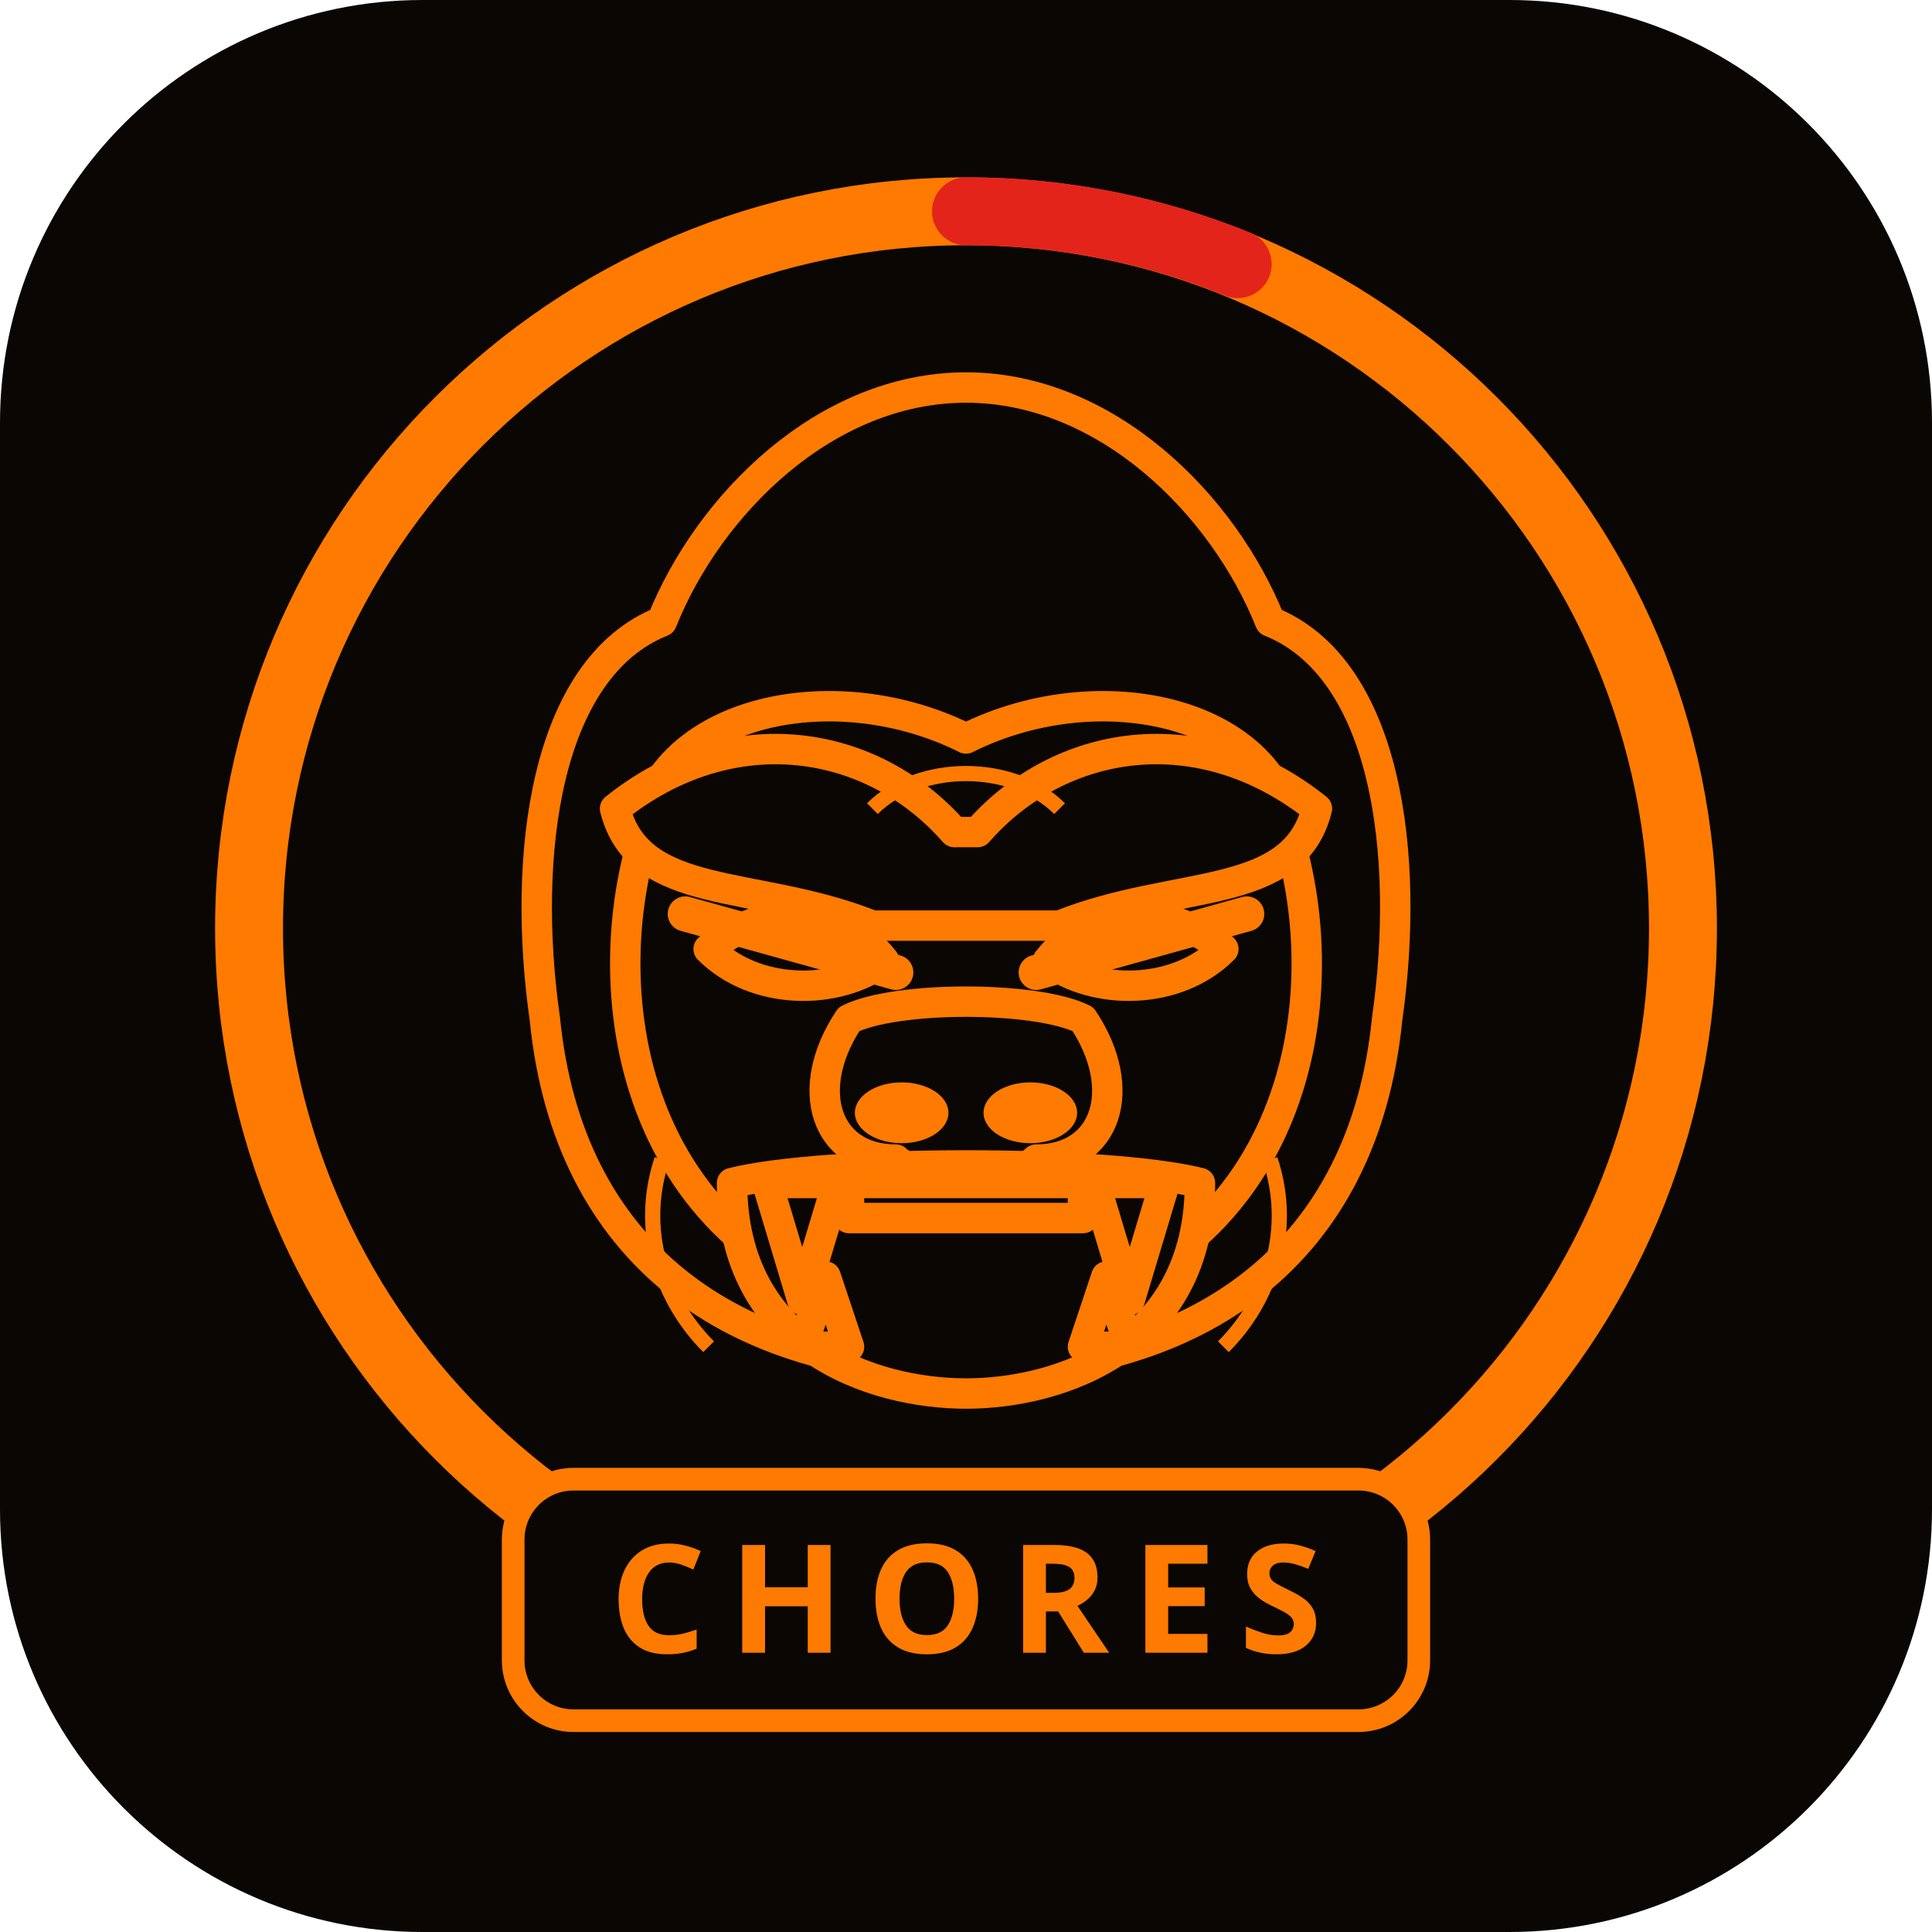
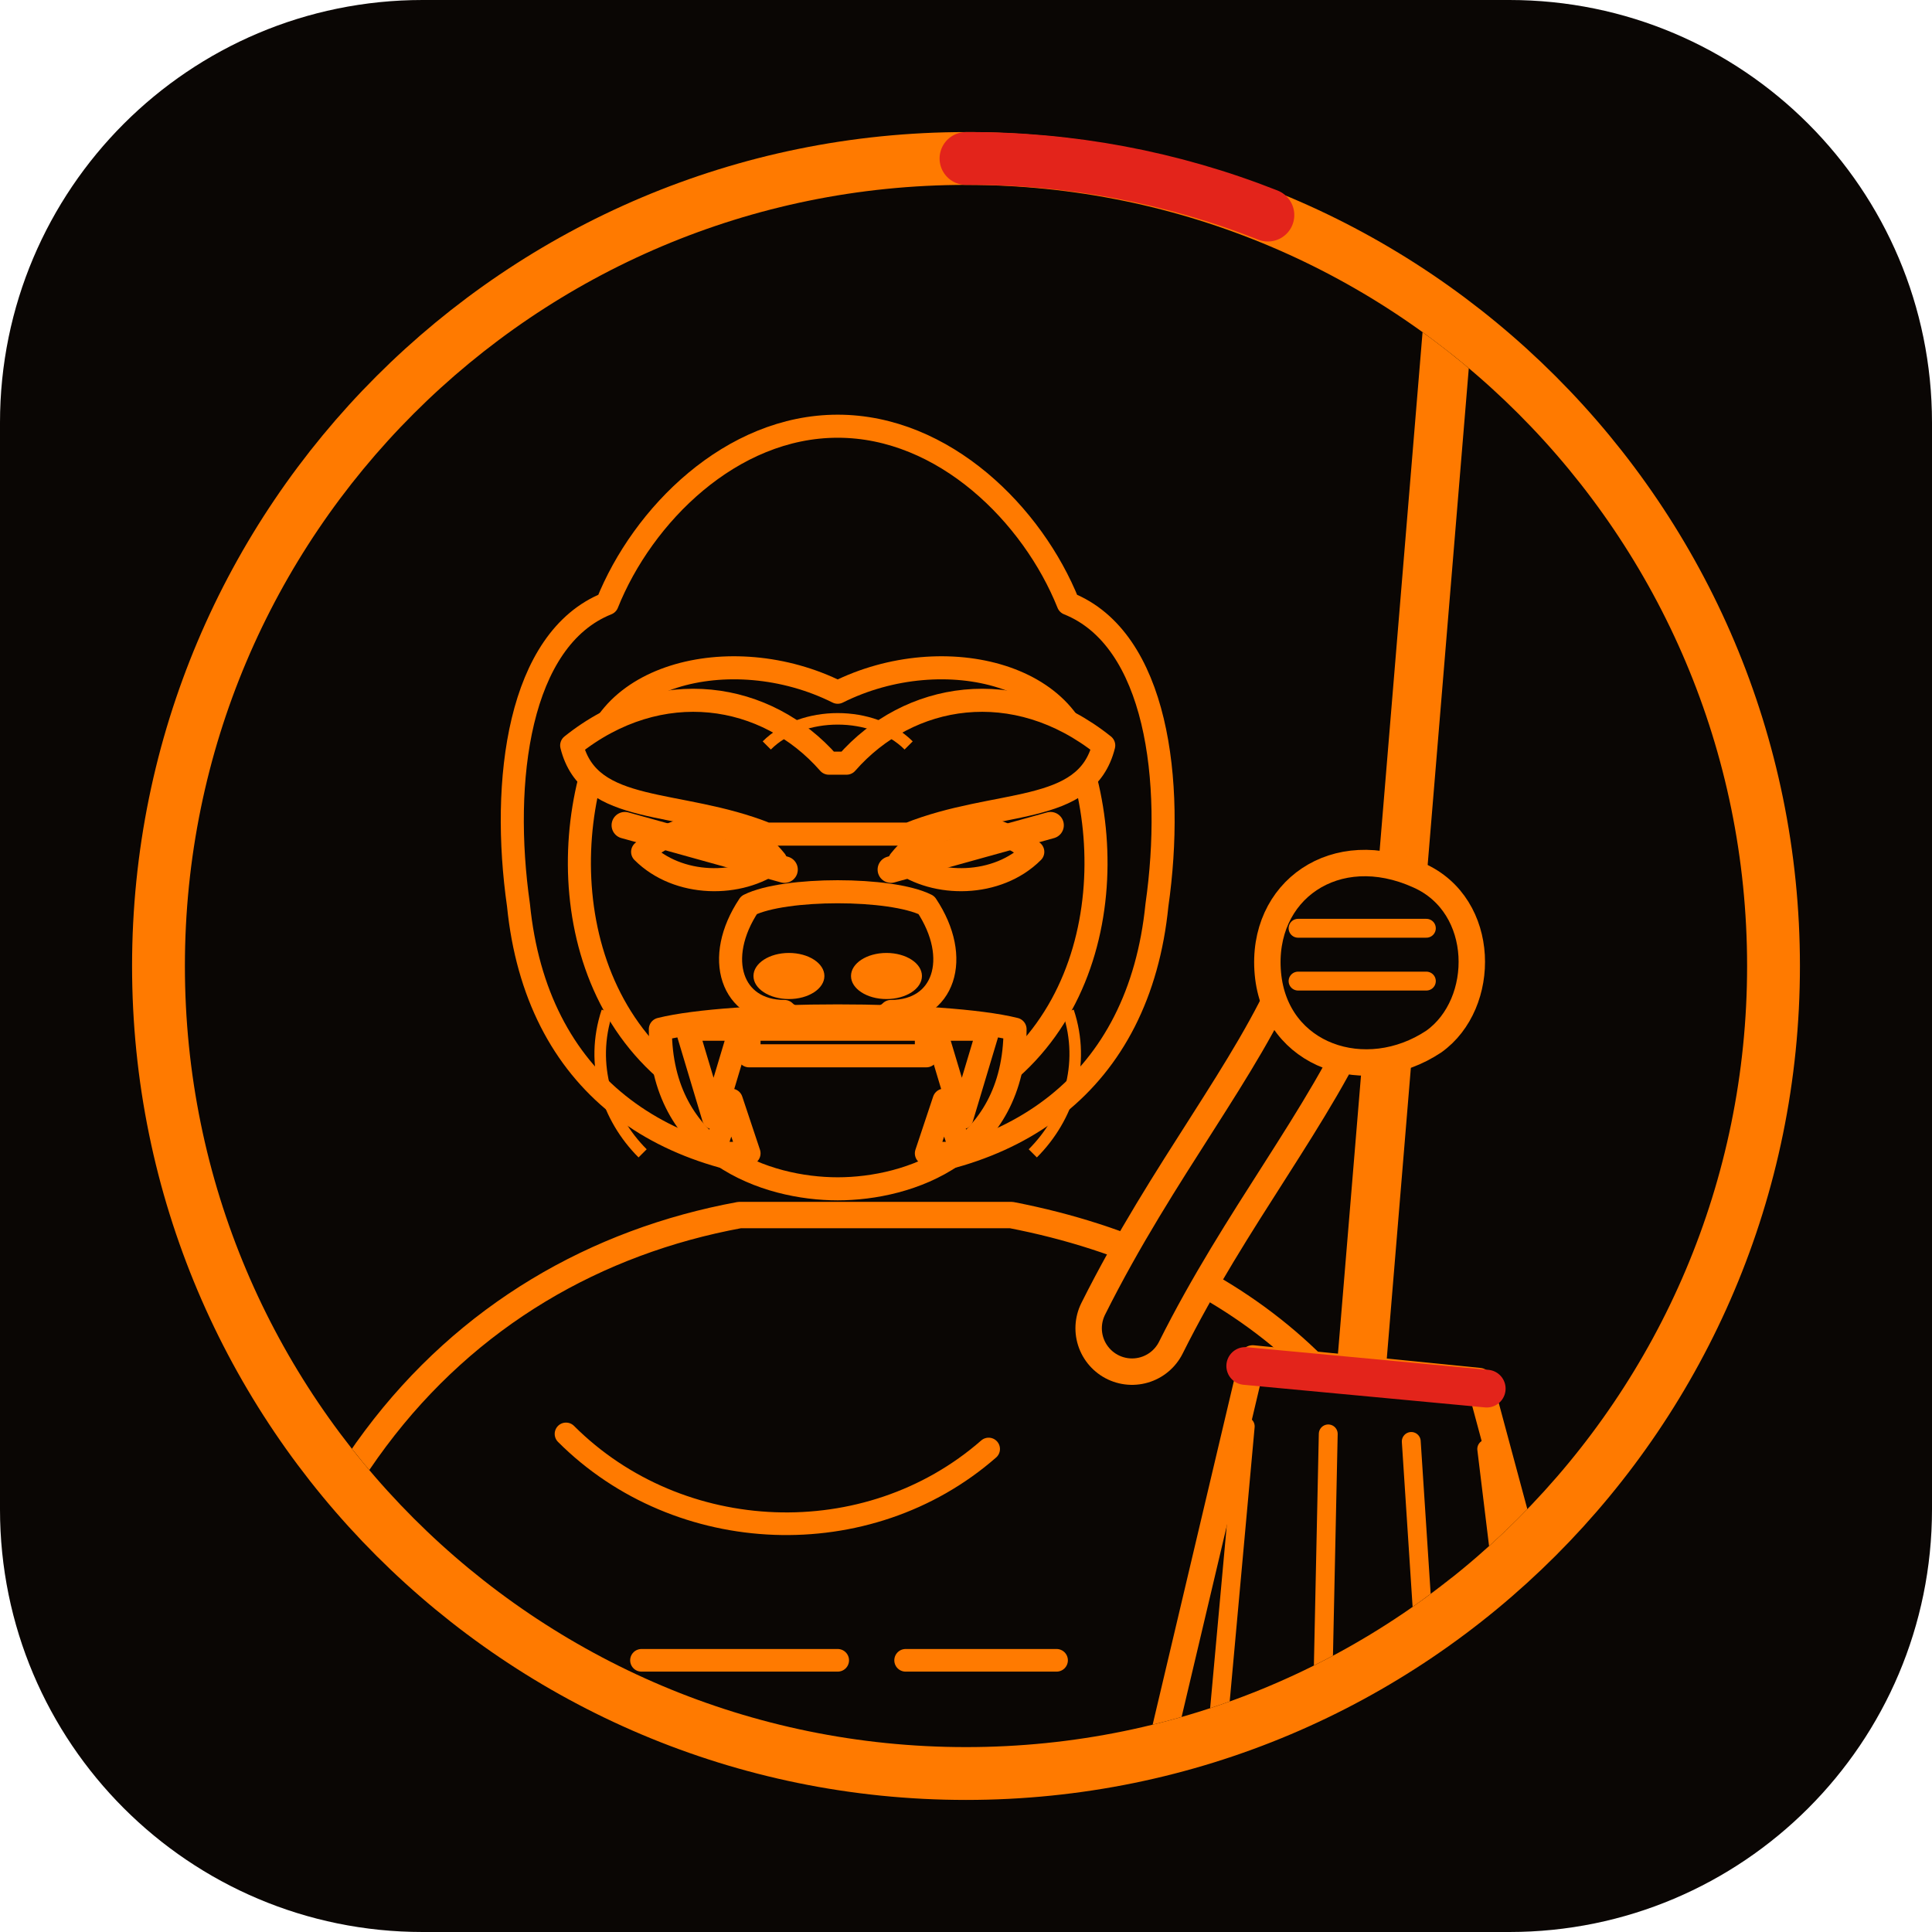
<svg xmlns="http://www.w3.org/2000/svg" viewBox="0 0 512 512">
+   <defs>
+     <clipPath id="c">
+       <circle cx="256" cy="256" r="207" />
+     </clipPath>
+   </defs>
  <rect width="512" height="512" rx="112" fill="#0a0604" />
-   <circle cx="256" cy="246" r="190" fill="none" stroke="#ff7a00" stroke-width="18" />
-   <path d="M256 56 a190 190 0 0 1 72 14" fill="none" stroke="#e3241b" stroke-width="18" stroke-linecap="round" />
-   <g transform="translate(256 236) scale(3.1) translate(-120 -73)">
-     <path d="M120 30 C108 30 98 40 94 50 C84 54 82 70 84 84 C86 104 100 114 120 114 C140 114 154 104 156 84 C158 70 156 54 146 50 C142 40 132 30 120 30Z" fill="#0a0604" stroke="#ff7a00" stroke-width="2.6" stroke-linejoin="round" stroke-linecap="round" />
-     <path d="M92 70 C92 58 108 54 120 60 C132 54 148 58 148 70 C152 86 146 108 120 110 C94 108 88 86 92 70Z" fill="#0a0604" stroke="#ff7a00" stroke-width="2.6" stroke-linejoin="round" stroke-linecap="round" />
-     <path d="M90 66 C100 58 112 60 119 68 L121 68 C128 60 140 58 150 66 C148 74 138 72 128 76 L112 76 C102 72 92 74 90 66Z" fill="#0a0604" stroke="#ff7a00" stroke-width="2.6" stroke-linejoin="round" stroke-linecap="round" />
-     <path d="M98 78 C103 74 109 74 113 79 C109 82 102 82 98 78Z" fill="#0a0604" stroke="#ff7a00" stroke-width="2.6" stroke-linejoin="round" stroke-linecap="round" />
-     <path d="M127 79 C131 74 137 74 142 78 C138 82 131 82 127 79Z" fill="#0a0604" stroke="#ff7a00" stroke-width="2.6" stroke-linejoin="round" stroke-linecap="round" />
-     <circle cx="106" cy="78.5" r="3" fill="url(#ppIris)" />
-     <circle cx="134" cy="78.5" r="3" fill="url(#ppIris)" />
-     <circle cx="106" cy="78.5" r="1.2" fill="#0a0604" />
-     <circle cx="134" cy="78.5" r="1.2" fill="#0a0604" />
-     <path d="M96 75 L114 80 M144 75 L126 80" stroke="#ff7a00" stroke-width="3" stroke-linecap="round" />
-     <path d="M110 84 C106 90 108 96 114 96 C116 98 124 98 126 96 C132 96 134 90 130 84 C126 82 114 82 110 84Z" fill="#0a0604" stroke="#ff7a00" stroke-width="2.6" stroke-linejoin="round" stroke-linecap="round" />
-     <ellipse cx="114.5" cy="92" rx="4" ry="2.6" fill="#ff7a00" />
-     <ellipse cx="125.5" cy="92" rx="4" ry="2.6" fill="#ff7a00" />
-     <path d="M100 98 C108 96 132 96 140 98 C140 112 128 116 120 116 C112 116 100 112 100 98Z" fill="#0a0604" stroke="#ff7a00" stroke-width="2.6" stroke-linejoin="round" stroke-linecap="round" />
-     <path d="M103 98 L106 108 L109 98Z M131 98 L134 108 L137 98Z" fill="#0a0604" stroke="#ff7a00" stroke-width="2.6" stroke-linejoin="round" stroke-linecap="round" />
-     <path d="M110 98 h20 v3 h-20z" fill="#0a0604" stroke="#ff7a00" stroke-width="2.6" stroke-linejoin="round" stroke-linecap="round" />
-     <path d="M106 112 L108 106 L110 112Z M130 112 L132 106 L134 112Z" fill="#0a0604" stroke="#ff7a00" stroke-width="2.6" stroke-linejoin="round" stroke-linecap="round" />
-     <path d="M100 98 C108 96 132 96 140 98" fill="none" stroke="#ff7a00" stroke-width="1.6" />
-     <path d="M94 96 C92 102 94 108 98 112 M146 96 C148 102 146 108 142 112 M112 66 C116 62 124 62 128 66" fill="none" stroke="#ff7a00" stroke-width="1.3" />
+   <g clip-path="url(#c)">
+     <path d="M60 520 C60 400 120 336 196 322 L268 322 C330 334 372 372 384 430 L384 520" fill="#0a0604" stroke="#ff7a00" stroke-width="7" stroke-linejoin="round" stroke-linecap="round" />
+     <path d="M150 380 C180 410 230 412 262 384" fill="none" stroke="#ff7a00" stroke-width="6" stroke-linecap="round" />
+     <path d="M170 440 h52 M240 440 h40 M176 470 h44 M240 470 h36" stroke="#ff7a00" stroke-width="6" stroke-linecap="round" />
+     <g transform="translate(222 214) scale(2.35) translate(-120 -73)">
+       <path d="M120 30 C108 30 98 40 94 50 C84 54 82 70 84 84 C86 104 100 114 120 114 C140 114 154 104 156 84 C158 70 156 54 146 50 C142 40 132 30 120 30Z" fill="#0a0604" stroke="#ff7a00" stroke-width="2.6" stroke-linejoin="round" stroke-linecap="round" />
+       <path d="M92 70 C92 58 108 54 120 60 C132 54 148 58 148 70 C152 86 146 108 120 110 C94 108 88 86 92 70Z" fill="#0a0604" stroke="#ff7a00" stroke-width="2.6" stroke-linejoin="round" stroke-linecap="round" />
+       <path d="M90 66 C100 58 112 60 119 68 L121 68 C128 60 140 58 150 66 C148 74 138 72 128 76 L112 76 C102 72 92 74 90 66Z" fill="#0a0604" stroke="#ff7a00" stroke-width="2.6" stroke-linejoin="round" stroke-linecap="round" />
+       <path d="M98 78 C103 74 109 74 113 79 C109 82 102 82 98 78Z" fill="#0a0604" stroke="#ff7a00" stroke-width="2.6" stroke-linejoin="round" stroke-linecap="round" />
+       <path d="M127 79 C131 74 137 74 142 78 C138 82 131 82 127 79Z" fill="#0a0604" stroke="#ff7a00" stroke-width="2.6" stroke-linejoin="round" stroke-linecap="round" />
+       <circle cx="106" cy="78.5" r="3" fill="url(#ppIris)" />
+       <circle cx="134" cy="78.5" r="3" fill="url(#ppIris)" />
+       <circle cx="106" cy="78.5" r="1.2" fill="#0a0604" />
+       <circle cx="134" cy="78.5" r="1.2" fill="#0a0604" />
+       <path d="M96 75 L114 80 M144 75 L126 80" stroke="#ff7a00" stroke-width="3" stroke-linecap="round" />
+       <path d="M110 84 C106 90 108 96 114 96 C116 98 124 98 126 96 C132 96 134 90 130 84 C126 82 114 82 110 84Z" fill="#0a0604" stroke="#ff7a00" stroke-width="2.6" stroke-linejoin="round" stroke-linecap="round" />
+       <ellipse cx="114.5" cy="92" rx="4" ry="2.6" fill="#ff7a00" />
+       <ellipse cx="125.5" cy="92" rx="4" ry="2.6" fill="#ff7a00" />
+       <path d="M100 98 C108 96 132 96 140 98 C140 112 128 116 120 116 C112 116 100 112 100 98Z" fill="#0a0604" stroke="#ff7a00" stroke-width="2.6" stroke-linejoin="round" stroke-linecap="round" />
+       <path d="M103 98 L106 108 L109 98Z M131 98 L134 108 L137 98Z" fill="#0a0604" stroke="#ff7a00" stroke-width="2.6" stroke-linejoin="round" stroke-linecap="round" />
+       <path d="M110 98 h20 v3 h-20z" fill="#0a0604" stroke="#ff7a00" stroke-width="2.6" stroke-linejoin="round" stroke-linecap="round" />
+       <path d="M106 112 L108 106 L110 112Z M130 112 L132 106 L134 112Z" fill="#0a0604" stroke="#ff7a00" stroke-width="2.6" stroke-linejoin="round" stroke-linecap="round" />
+       <path d="M100 98 C108 96 132 96 140 98" fill="none" stroke="#ff7a00" stroke-width="1.6" />
+       <path d="M94 96 C92 102 94 108 98 112 M146 96 C148 102 146 108 142 112 M112 66 C116 62 124 62 128 66" fill="none" stroke="#ff7a00" stroke-width="1.3" />
+     </g>
+     <path d="M386 58 L360 372" stroke="#ff7a00" stroke-width="13" stroke-linecap="round" />
+     <path d="M332 360 L392 366 L420 470 C390 486 340 486 306 470 Z" fill="#0a0604" stroke="#ff7a00" stroke-width="7" stroke-linejoin="round" stroke-linecap="round" />
+     <path d="M330 378 L322 466 M352 380 L350 474 M374 382 L380 474 M394 384 L404 466" fill="none" stroke="#ff7a00" stroke-width="5" stroke-linecap="round" />
+     <path d="M330 362 L394 368" stroke="#e3241b" stroke-width="10" stroke-linecap="round" />
+     <path d="M300 352 C318 316 340 290 352 262" fill="none" stroke="#ff7a00" stroke-width="30" stroke-linecap="round" />
+     <path d="M300 352 C318 316 340 290 352 262" fill="none" stroke="#0a0604" stroke-width="16" stroke-linecap="round" />
+     <path d="M376 232 C354 222 334 236 336 258 C338 280 362 288 380 276 C394 266 394 240 376 232Z" fill="#0a0604" stroke="#ff7a00" stroke-width="7" stroke-linejoin="round" stroke-linecap="round" />
+     <path d="M344 246 h34 M344 260 h34" stroke="#ff7a00" stroke-width="5" stroke-linecap="round" />
  </g>
-   <rect x="136" y="392" width="240" height="64" rx="16" fill="#0a0604" stroke="#ff7a00" stroke-width="6" />
-   <text x="256" y="438" text-anchor="middle" font-family="Impact,Arial Black,sans-serif" font-weight="900" font-size="40" letter-spacing="6" fill="#ff7a00">CHORES</text>
+   <circle cx="256" cy="256" r="214" fill="none" stroke="#ff7a00" stroke-width="14" />
+   <path d="M256 42 a214 214 0 0 1 80 15" fill="none" stroke="#e3241b" stroke-width="14" stroke-linecap="round" />
</svg>
